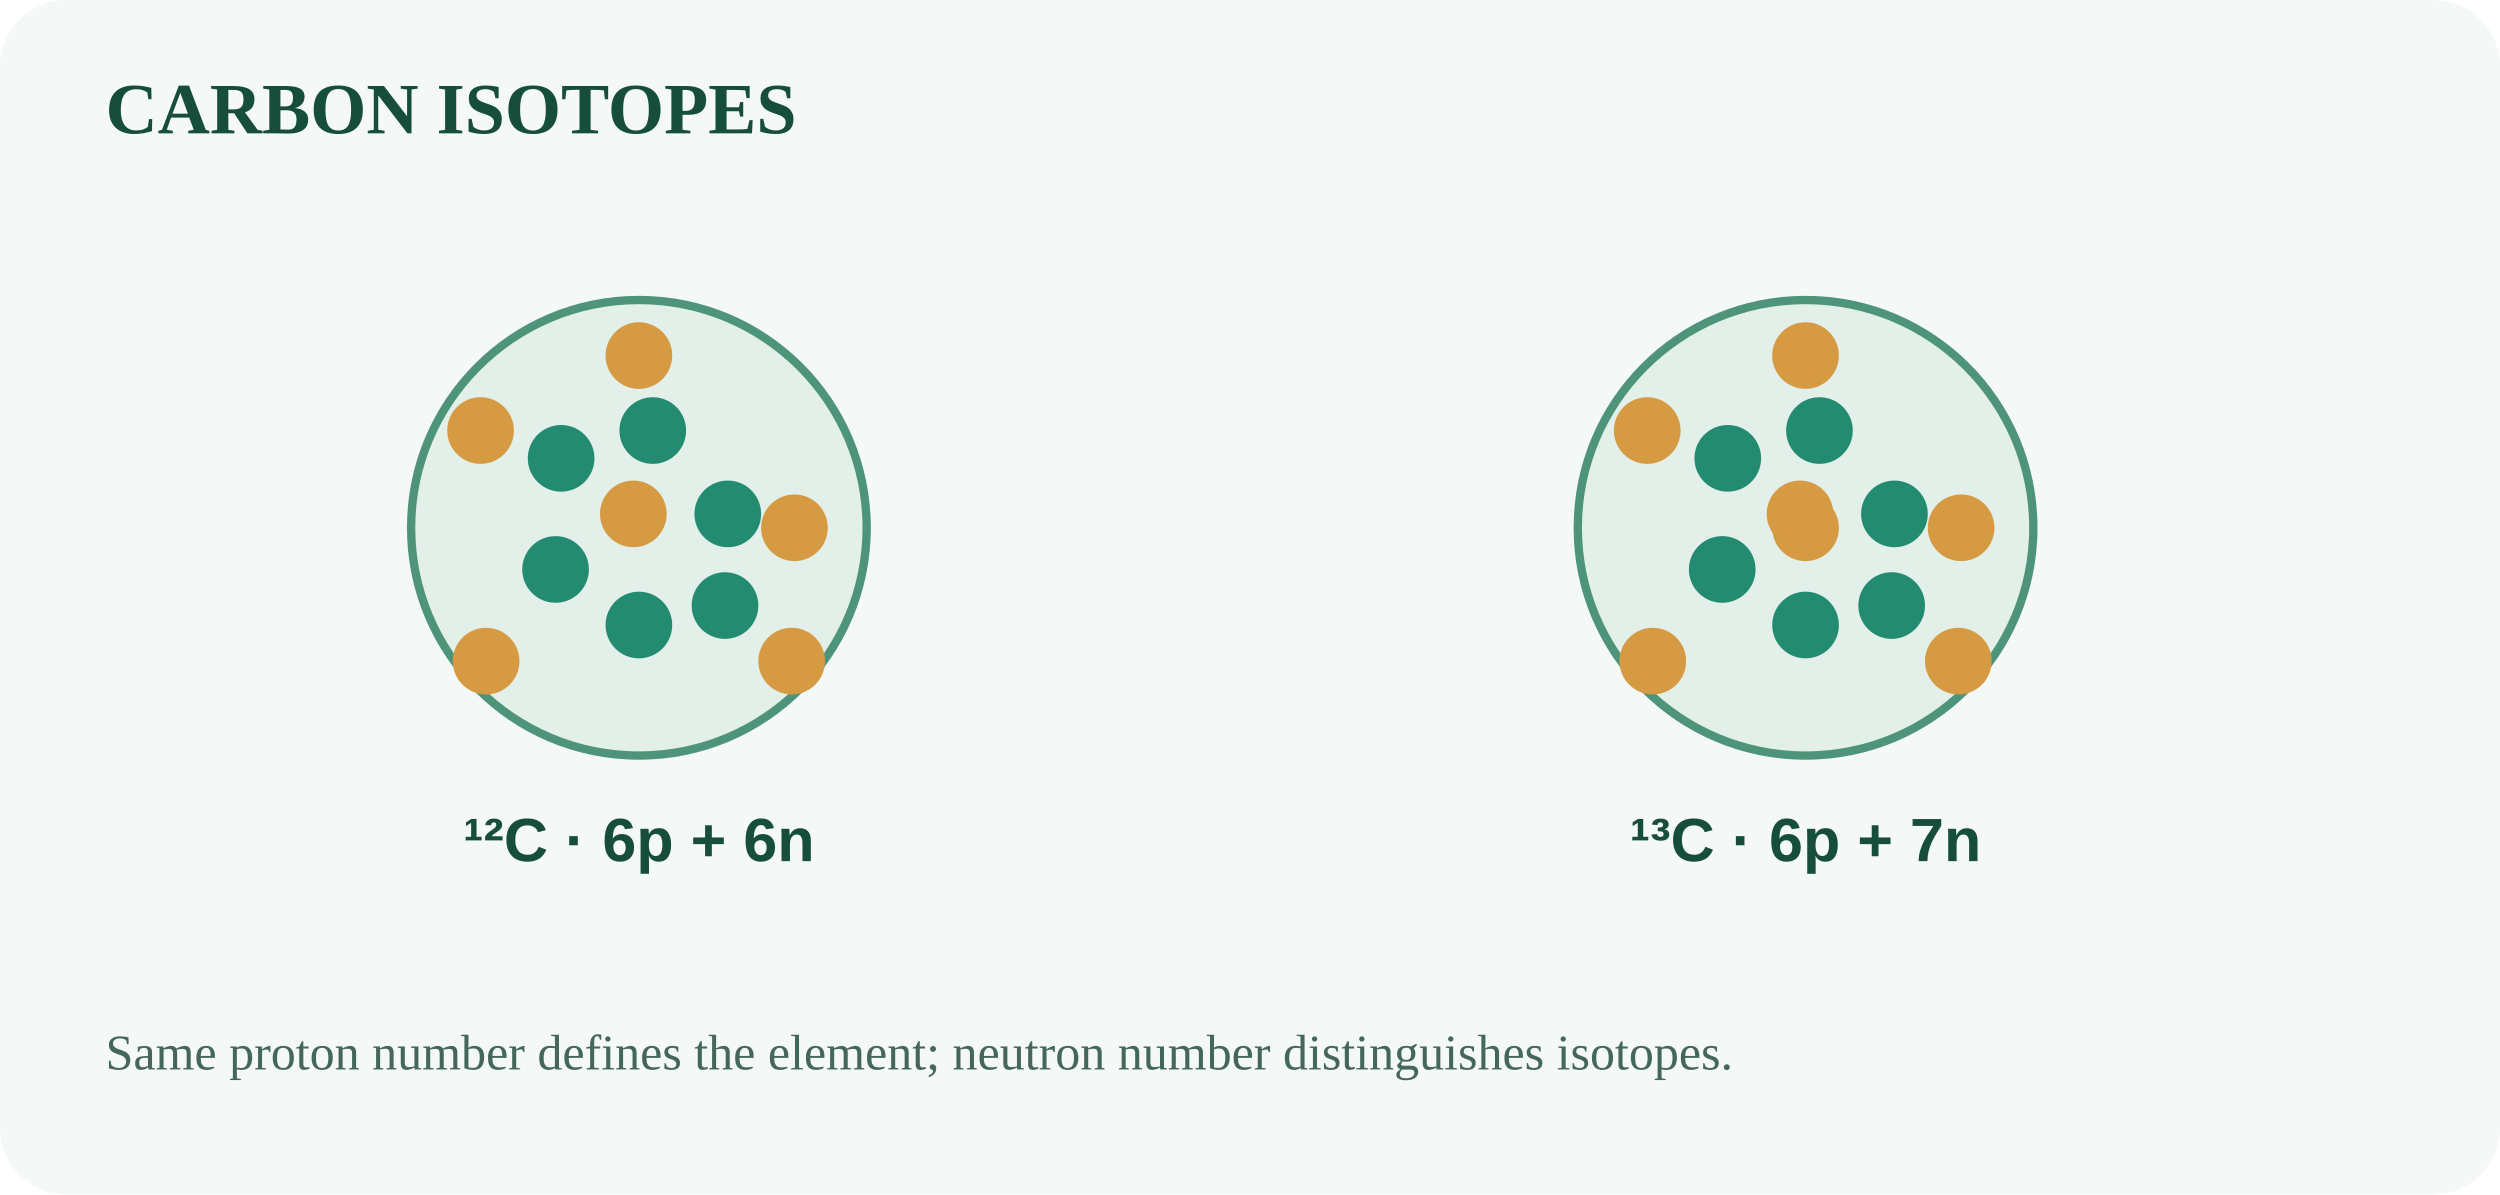
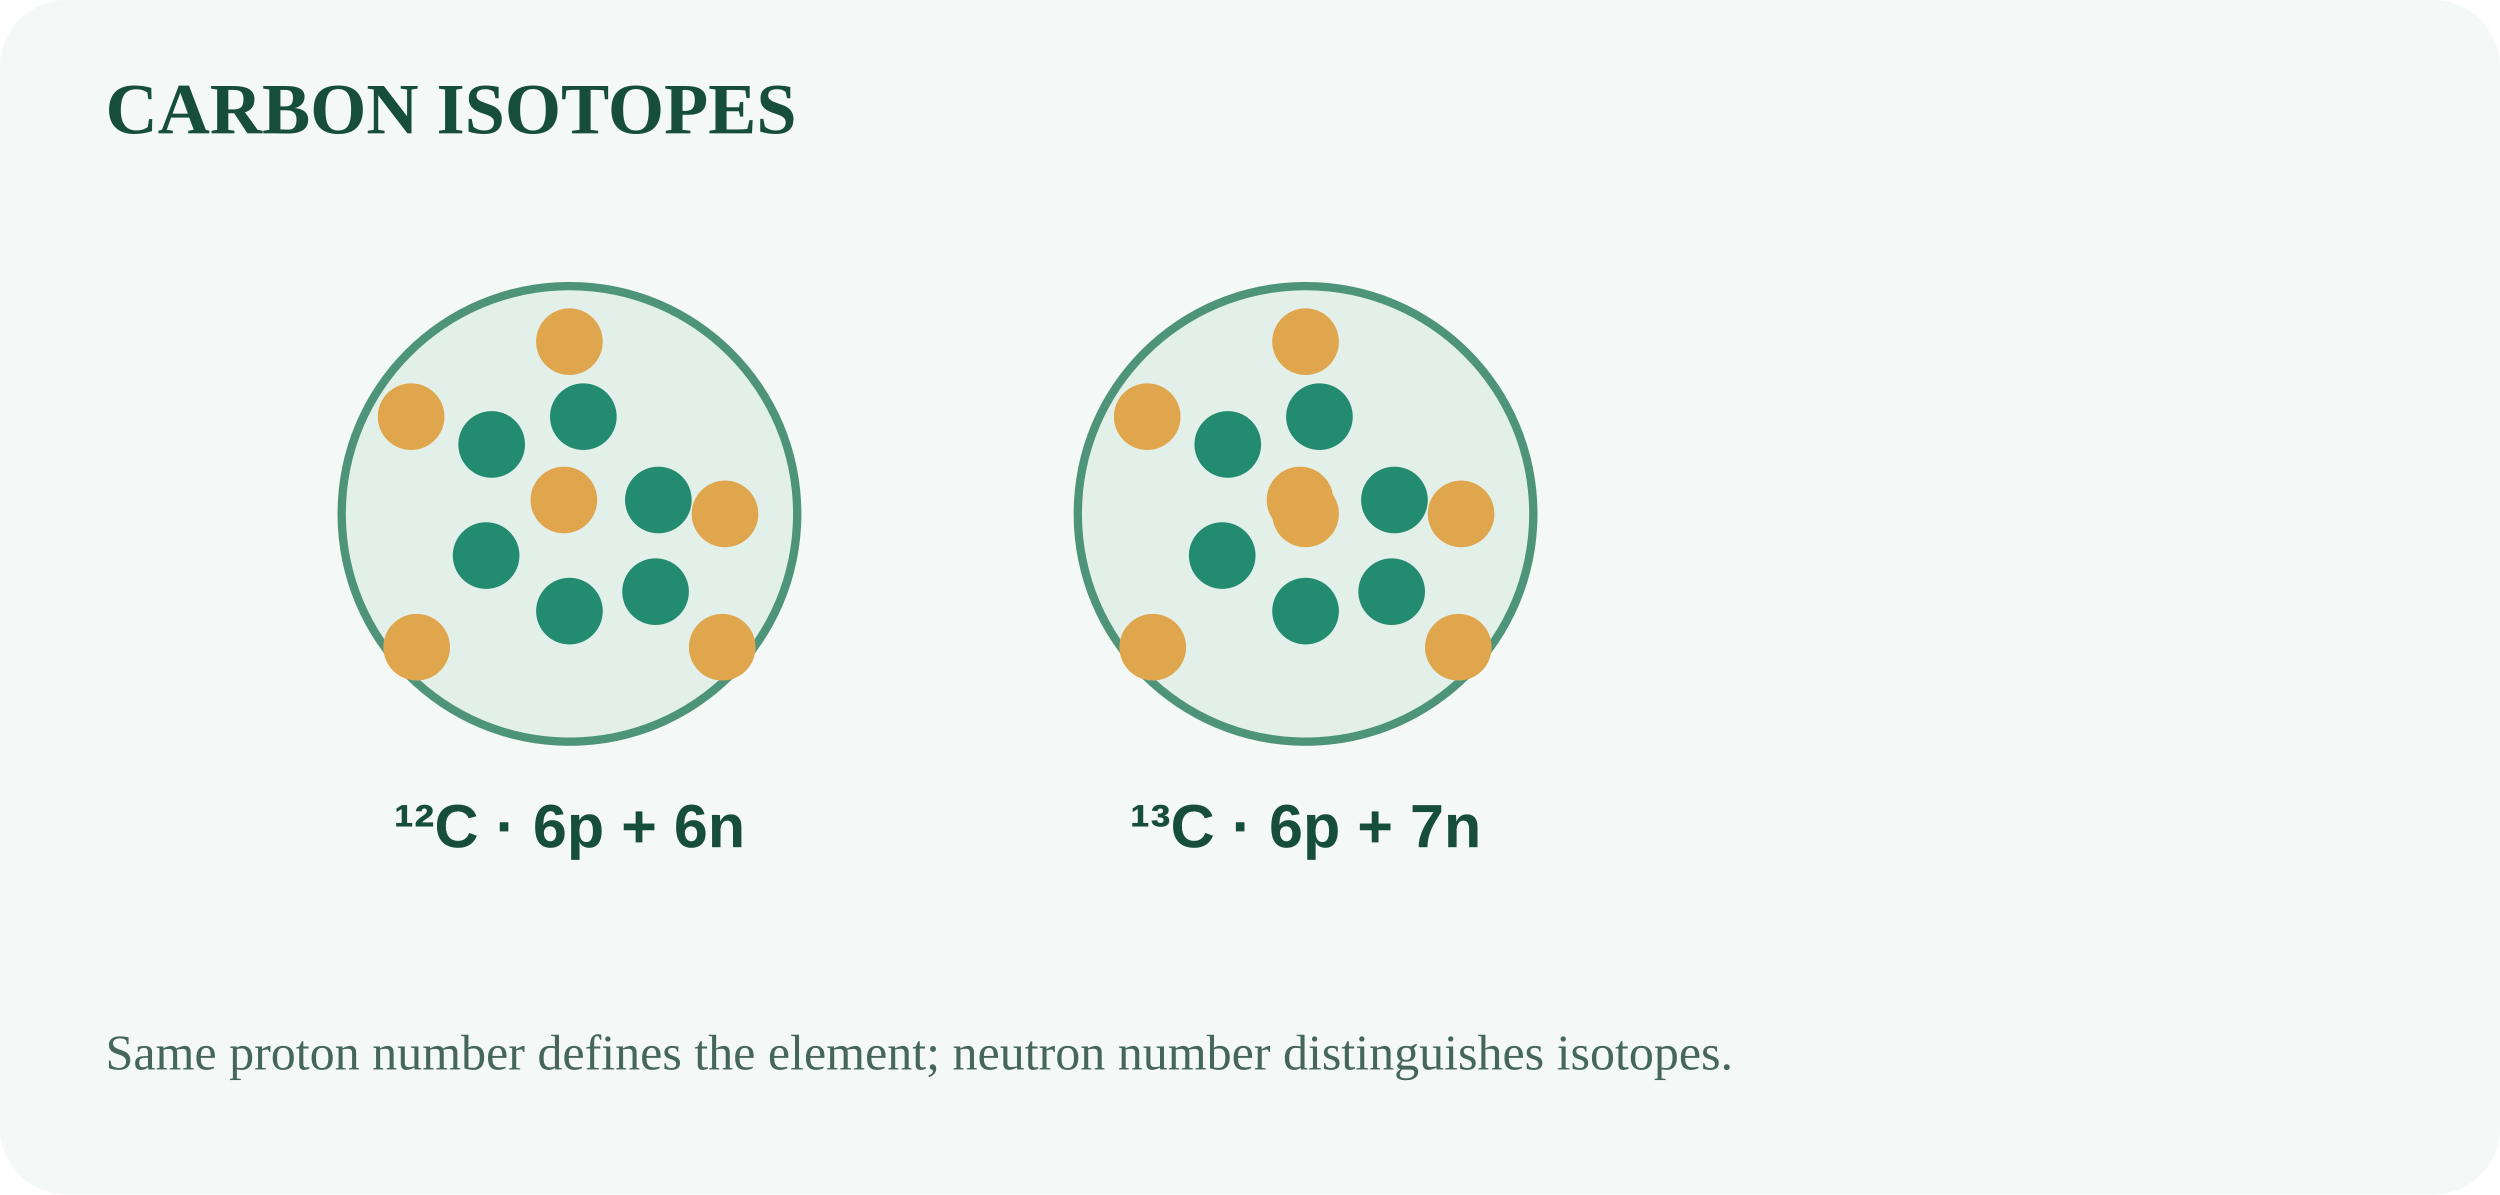
<svg xmlns="http://www.w3.org/2000/svg" viewBox="0 0 900 430" role="img" aria-labelledby="t d">
  <rect width="900" height="430" rx="24" fill="#f4f8f6" />
  <text x="38" y="48" font-size="26" font-weight="700" fill="#164e3b">CARBON ISOTOPES</text>
  <g font-family="Arial" text-anchor="middle">
-     <g transform="translate(230 190)">
+     <g transform="translate(205 185)">
      <circle r="82" fill="#e2f0e9" stroke="#4d947a" stroke-width="3" />
      <g fill="#238b70">
        <circle cx="-28" cy="-25" r="12" />
        <circle cx="5" cy="-35" r="12" />
        <circle cx="32" cy="-5" r="12" />
        <circle cx="-30" cy="15" r="12" />
        <circle cx="0" cy="35" r="12" />
        <circle cx="31" cy="28" r="12" />
      </g>
-       <g fill="#d69a42">
+       <g fill="#e0a64d">
        <circle cx="-2" cy="-5" r="12" />
        <circle cx="0" cy="-62" r="12" />
        <circle cx="-57" cy="-35" r="12" />
        <circle cx="56" cy="0" r="12" />
        <circle cx="-55" cy="48" r="12" />
        <circle cx="55" cy="48" r="12" />
      </g>
      <text y="120" font-size="22" font-weight="700" fill="#164e3b">¹²C · 6p + 6n</text>
    </g>
-     <g transform="translate(650 190)">
+     <g transform="translate(470 185)">
      <circle r="82" fill="#e2f0e9" stroke="#4d947a" stroke-width="3" />
      <g fill="#238b70">
        <circle cx="-28" cy="-25" r="12" />
        <circle cx="5" cy="-35" r="12" />
        <circle cx="32" cy="-5" r="12" />
        <circle cx="-30" cy="15" r="12" />
        <circle cx="0" cy="35" r="12" />
        <circle cx="31" cy="28" r="12" />
      </g>
-       <g fill="#d69a42">
+       <g fill="#e0a64d">
        <circle cx="-2" cy="-5" r="12" />
        <circle cx="0" cy="-62" r="12" />
        <circle cx="-57" cy="-35" r="12" />
        <circle cx="56" cy="0" r="12" />
        <circle cx="-55" cy="48" r="12" />
        <circle cx="55" cy="48" r="12" />
        <circle cx="0" cy="0" r="12" />
      </g>
      <text y="120" font-size="22" font-weight="700" fill="#164e3b">¹³C · 6p + 7n</text>
    </g>
  </g>
  <text x="38" y="385" font-size="18" fill="#45665b">Same proton number defines the element; neutron number distinguishes isotopes.</text>
</svg>
